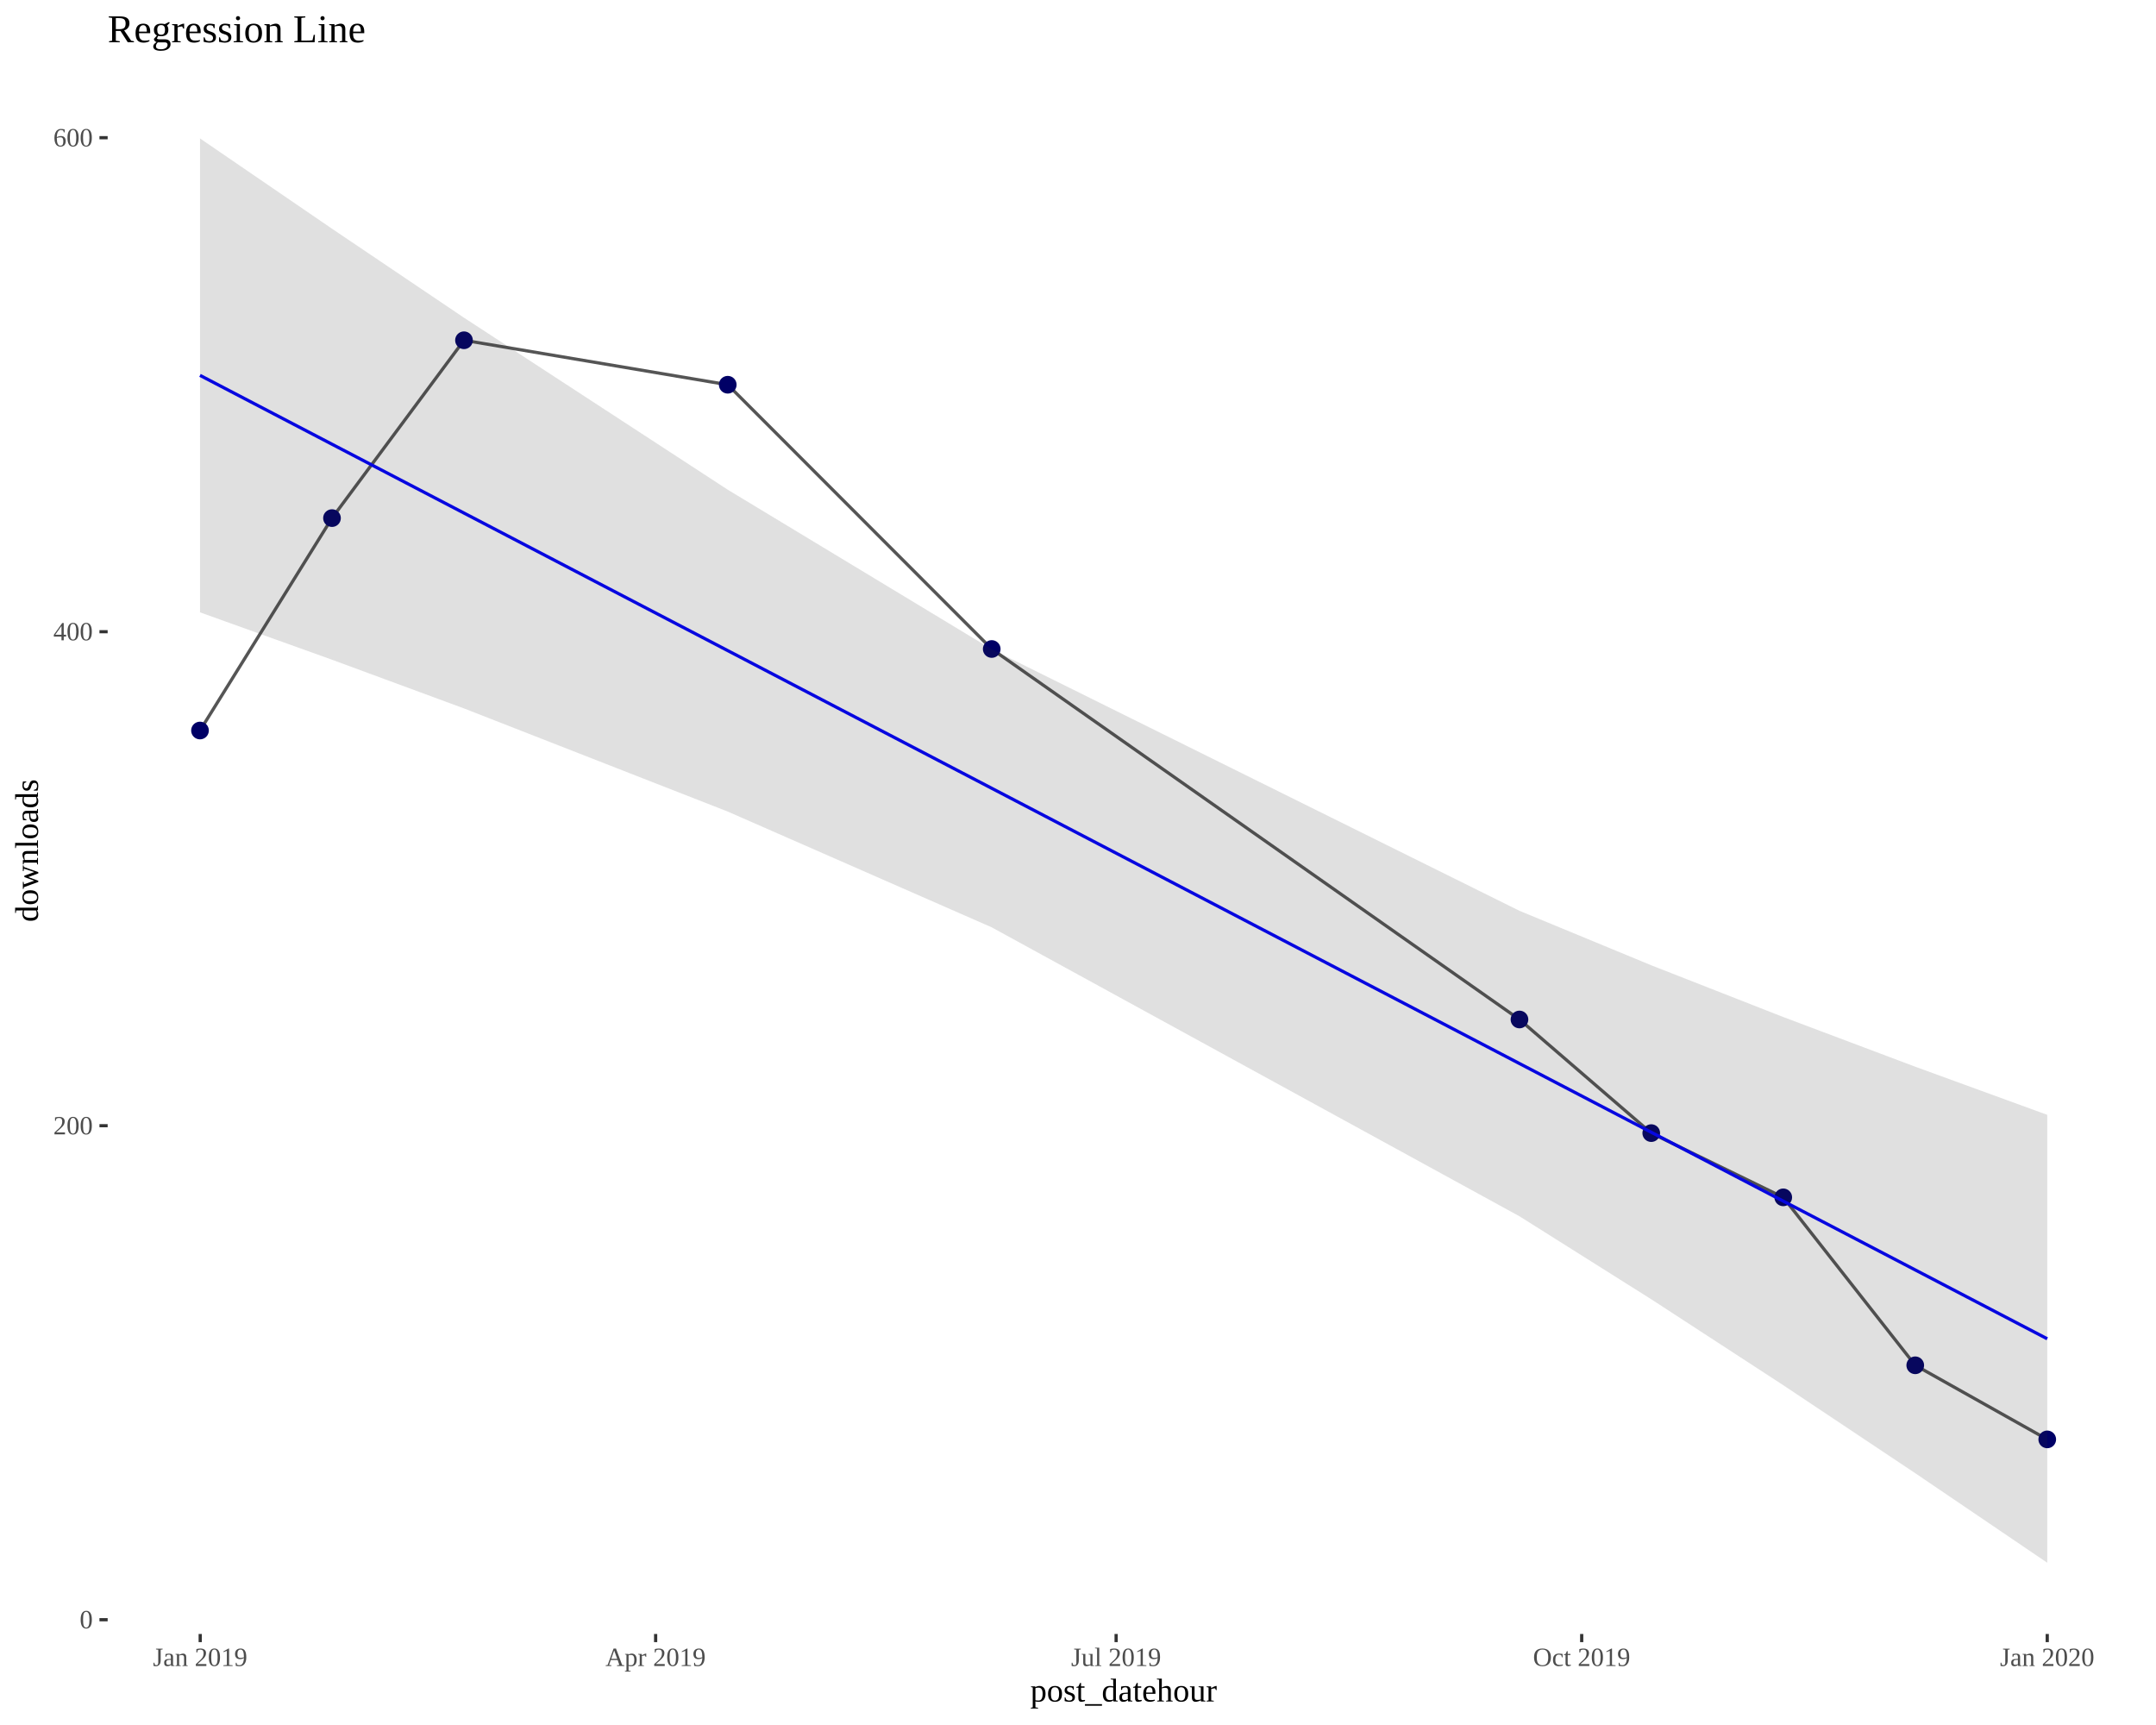
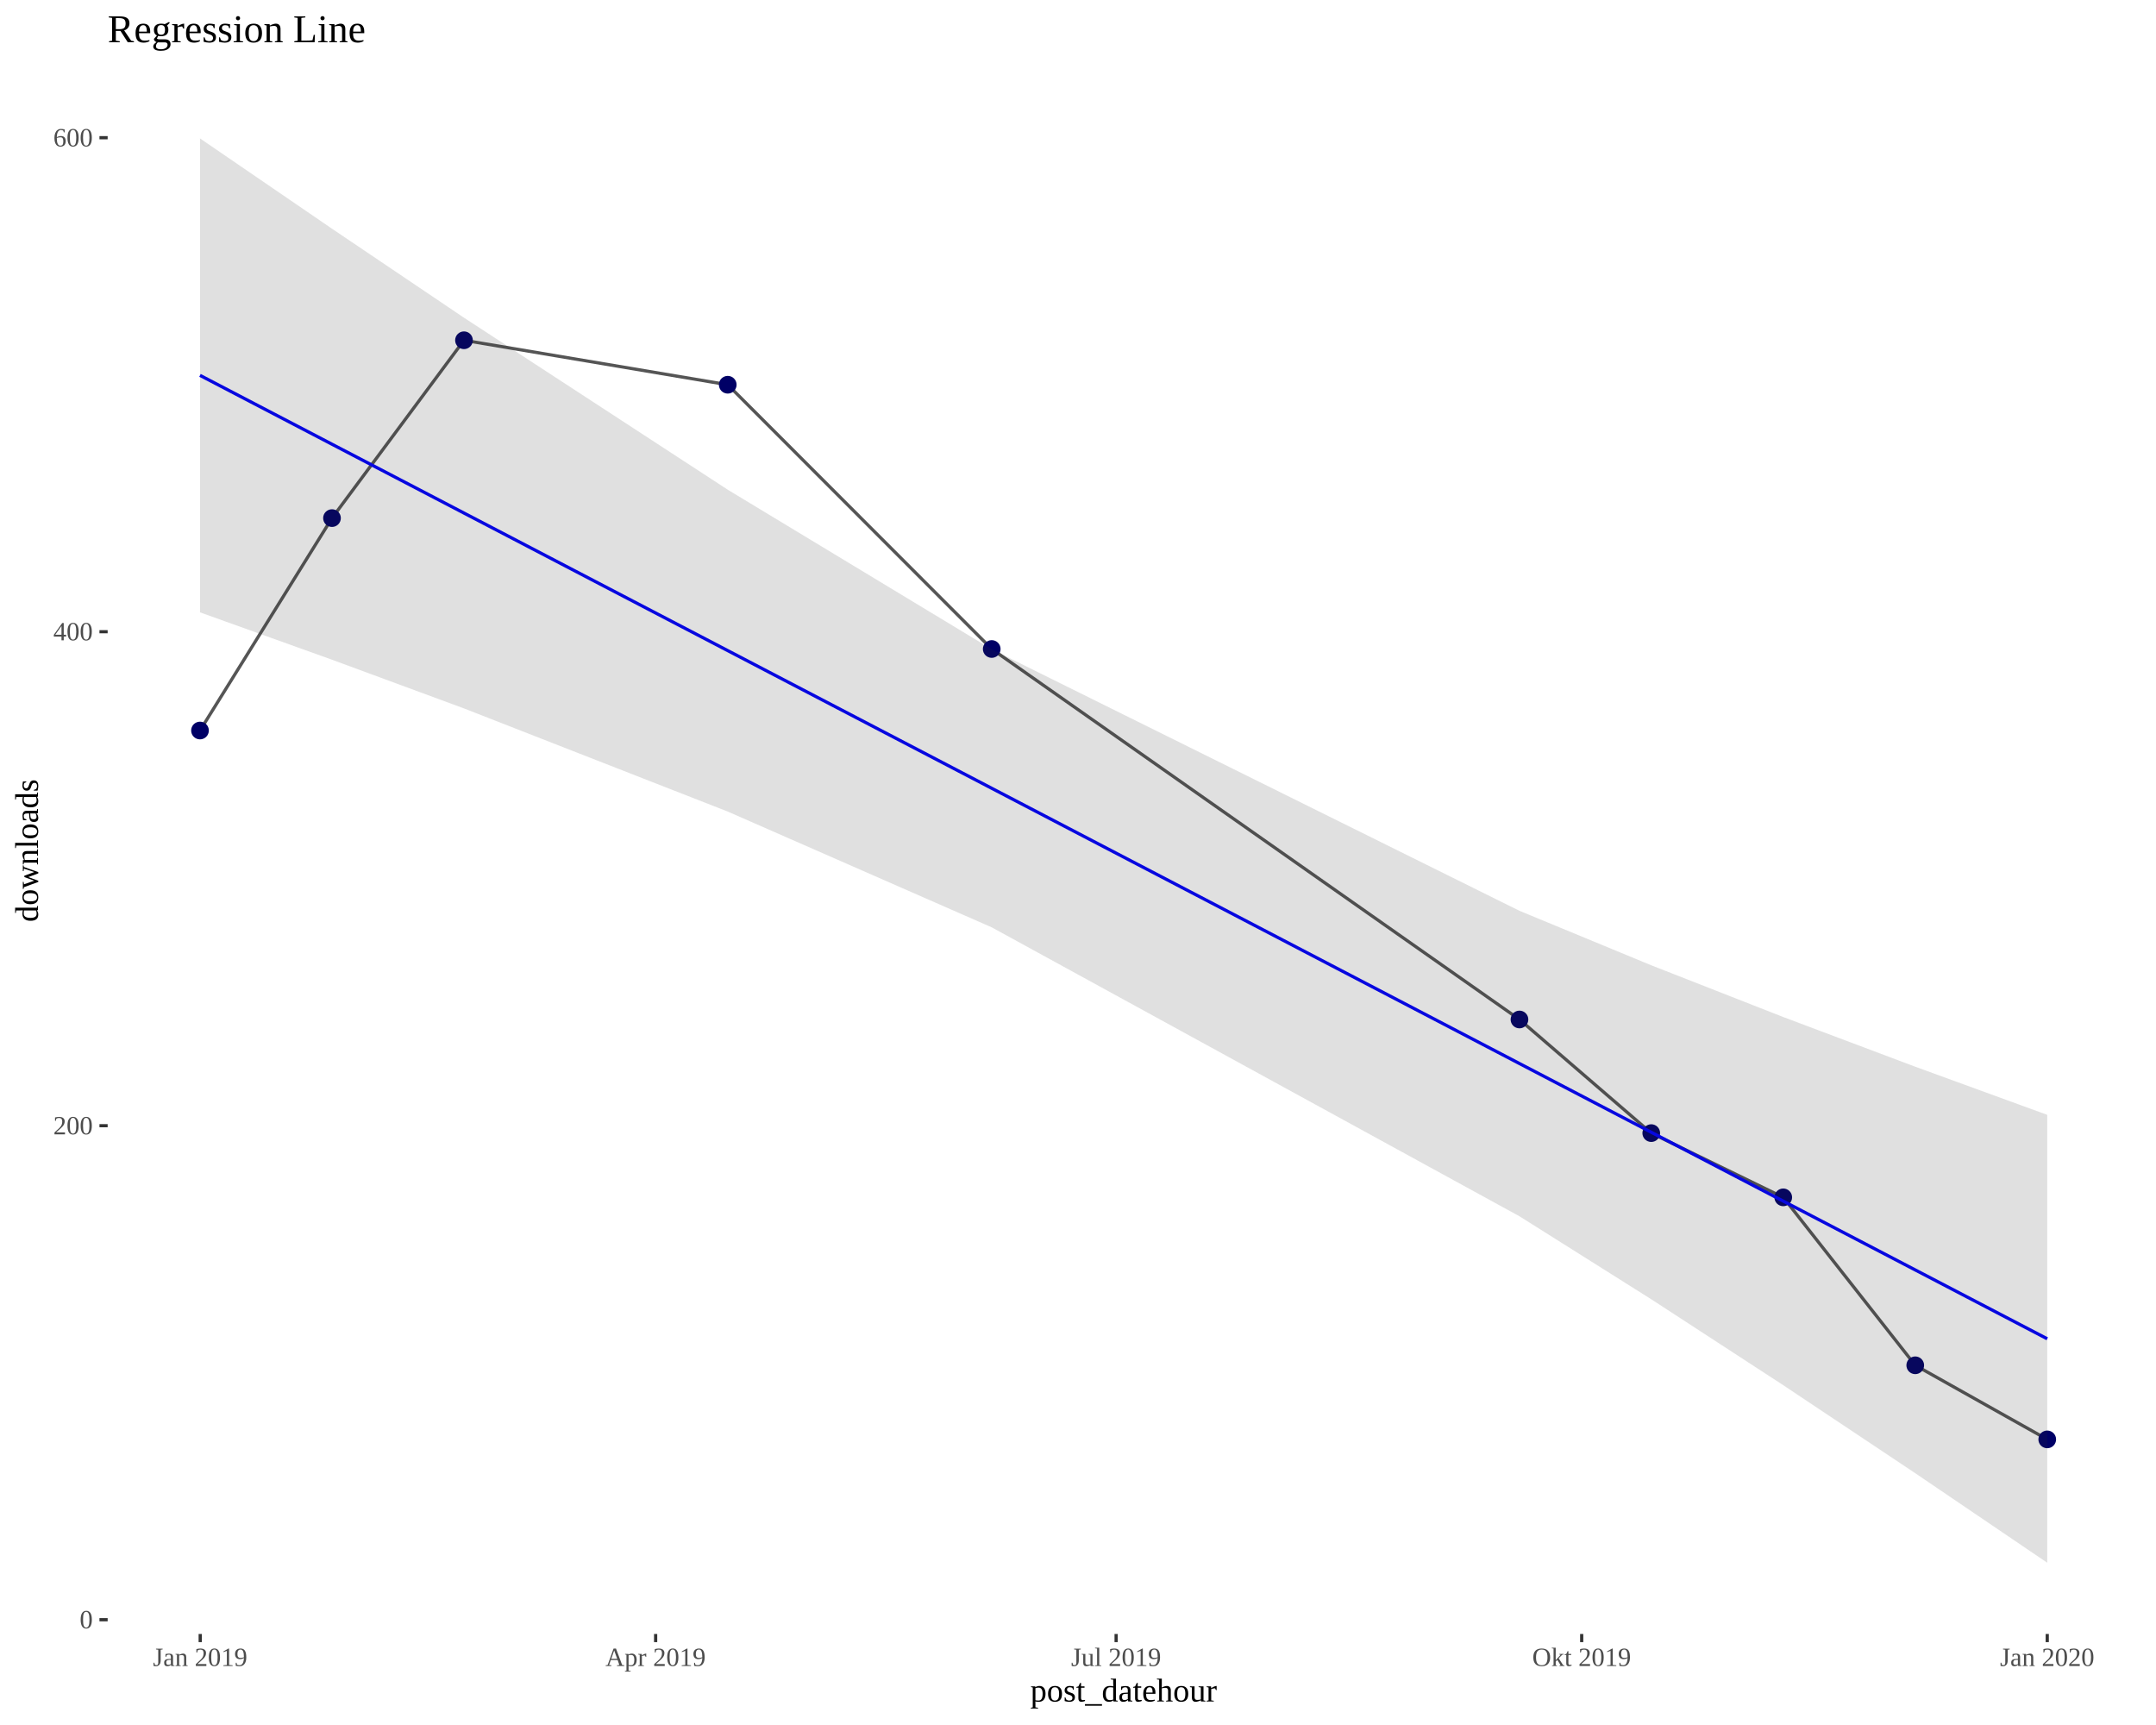
<svg xmlns="http://www.w3.org/2000/svg" viewBox="0 0 720.00 576.00">
  <defs>
    <style type="text/css">
    line, polyline, polygon, path, rect, circle {
      fill: none;
      stroke: #000000;
      stroke-linecap: round;
      stroke-linejoin: round;
      stroke-miterlimit: 10.00;
    }
  </style>
  </defs>
  <rect width="100%" height="100%" style="stroke: none; fill: #FFFFFF;" />
  <defs>
    <clipPath id="cpMzUuOTV8NzE0LjUyfDU0NS42MHwyMi40NA==">
      <rect x="35.95" y="22.44" width="678.57" height="523.16" />
    </clipPath>
  </defs>
  <polyline points="66.79,243.93 110.87,173.00 154.95,113.62 243.03,128.47 331.19,216.71 507.43,340.42 551.44,378.36 595.52,399.81 639.60,455.89 683.68,480.63 " style="stroke-width: 1.07; stroke: #555555; stroke-linecap: butt;" clip-path="url(#cpMzUuOTV8NzE0LjUyfDU0NS42MHwyMi40NA==)" />
  <circle cx="66.79" cy="243.93" r="1.95pt" style="stroke-width: 0.71; stroke: #000066; fill: #000066;" clip-path="url(#cpMzUuOTV8NzE0LjUyfDU0NS42MHwyMi40NA==)" />
  <circle cx="110.87" cy="173.00" r="1.95pt" style="stroke-width: 0.71; stroke: #000066; fill: #000066;" clip-path="url(#cpMzUuOTV8NzE0LjUyfDU0NS42MHwyMi40NA==)" />
  <circle cx="154.95" cy="113.62" r="1.95pt" style="stroke-width: 0.71; stroke: #000066; fill: #000066;" clip-path="url(#cpMzUuOTV8NzE0LjUyfDU0NS42MHwyMi40NA==)" />
  <circle cx="243.03" cy="128.47" r="1.95pt" style="stroke-width: 0.71; stroke: #000066; fill: #000066;" clip-path="url(#cpMzUuOTV8NzE0LjUyfDU0NS42MHwyMi40NA==)" />
  <circle cx="331.19" cy="216.71" r="1.95pt" style="stroke-width: 0.71; stroke: #000066; fill: #000066;" clip-path="url(#cpMzUuOTV8NzE0LjUyfDU0NS42MHwyMi40NA==)" />
  <circle cx="507.43" cy="340.42" r="1.95pt" style="stroke-width: 0.71; stroke: #000066; fill: #000066;" clip-path="url(#cpMzUuOTV8NzE0LjUyfDU0NS42MHwyMi40NA==)" />
  <circle cx="551.44" cy="378.36" r="1.95pt" style="stroke-width: 0.71; stroke: #000066; fill: #000066;" clip-path="url(#cpMzUuOTV8NzE0LjUyfDU0NS42MHwyMi40NA==)" />
  <circle cx="595.52" cy="399.81" r="1.95pt" style="stroke-width: 0.71; stroke: #000066; fill: #000066;" clip-path="url(#cpMzUuOTV8NzE0LjUyfDU0NS42MHwyMi40NA==)" />
  <circle cx="639.60" cy="455.89" r="1.95pt" style="stroke-width: 0.71; stroke: #000066; fill: #000066;" clip-path="url(#cpMzUuOTV8NzE0LjUyfDU0NS42MHwyMi40NA==)" />
  <circle cx="683.68" cy="480.63" r="1.95pt" style="stroke-width: 0.71; stroke: #000066; fill: #000066;" clip-path="url(#cpMzUuOTV8NzE0LjUyfDU0NS42MHwyMi40NA==)" />
  <polyline points="66.79,125.34 110.87,148.33 154.95,171.32 243.03,217.25 331.19,263.22 507.43,355.13 551.44,378.08 595.52,401.07 639.60,424.05 683.68,447.04 " style="stroke-width: 1.07; stroke: #0000FF; stroke-linecap: butt;" clip-path="url(#cpMzUuOTV8NzE0LjUyfDU0NS42MHwyMi40NA==)" />
  <polygon points="66.79,46.22 110.87,76.37 154.95,106.09 243.03,163.52 331.19,216.80 507.43,304.13 551.44,322.32 595.52,339.60 639.60,356.19 683.68,372.26 683.68,521.82 639.60,491.92 595.52,462.53 551.44,433.84 507.43,406.13 331.19,309.65 243.03,270.99 154.95,236.55 110.87,220.29 66.79,204.47 " style="stroke-width: 1.07; stroke: none; fill: #333333; fill-opacity: 0.15;" clip-path="url(#cpMzUuOTV8NzE0LjUyfDU0NS42MHwyMi40NA==)" />
  <defs>
    <clipPath id="cpMC4wMHw3MjAuMDB8NTc2LjAwfDAuMDA=">
      <rect x="0.00" y="0.00" width="720.00" height="576.00" />
    </clipPath>
  </defs>
  <g clip-path="url(#cpMC4wMHw3MjAuMDB8NTc2LjAwfDAuMDA=)">
    <text x="26.61" y="543.72" style="font-size: 8.80px; fill: #4D4D4D; font-family: Liberation Serif;" textLength="4.41px" lengthAdjust="spacingAndGlyphs">0</text>
  </g>
  <g clip-path="url(#cpMC4wMHw3MjAuMDB8NTc2LjAwfDAuMDA=)">
    <text x="17.80" y="378.77" style="font-size: 8.80px; fill: #4D4D4D; font-family: Liberation Serif;" textLength="13.22px" lengthAdjust="spacingAndGlyphs">200</text>
  </g>
  <g clip-path="url(#cpMC4wMHw3MjAuMDB8NTc2LjAwfDAuMDA=)">
    <text x="17.80" y="213.82" style="font-size: 8.80px; fill: #4D4D4D; font-family: Liberation Serif;" textLength="13.22px" lengthAdjust="spacingAndGlyphs">400</text>
  </g>
  <g clip-path="url(#cpMC4wMHw3MjAuMDB8NTc2LjAwfDAuMDA=)">
    <text x="17.80" y="48.88" style="font-size: 8.80px; fill: #4D4D4D; font-family: Liberation Serif;" textLength="13.22px" lengthAdjust="spacingAndGlyphs">600</text>
  </g>
  <polyline points="33.21,540.84 35.95,540.84 " style="stroke-width: 1.07; stroke: #333333; stroke-linecap: butt;" clip-path="url(#cpMC4wMHw3MjAuMDB8NTc2LjAwfDAuMDA=)" />
  <polyline points="33.21,375.89 35.95,375.89 " style="stroke-width: 1.07; stroke: #333333; stroke-linecap: butt;" clip-path="url(#cpMC4wMHw3MjAuMDB8NTc2LjAwfDAuMDA=)" />
  <polyline points="33.21,210.94 35.95,210.94 " style="stroke-width: 1.07; stroke: #333333; stroke-linecap: butt;" clip-path="url(#cpMC4wMHw3MjAuMDB8NTc2LjAwfDAuMDA=)" />
  <polyline points="33.21,45.99 35.95,45.99 " style="stroke-width: 1.07; stroke: #333333; stroke-linecap: butt;" clip-path="url(#cpMC4wMHw3MjAuMDB8NTc2LjAwfDAuMDA=)" />
  <polyline points="66.86,548.34 66.86,545.60 " style="stroke-width: 1.07; stroke: #333333; stroke-linecap: butt;" clip-path="url(#cpMC4wMHw3MjAuMDB8NTc2LjAwfDAuMDA=)" />
  <polyline points="218.95,548.34 218.95,545.60 " style="stroke-width: 1.07; stroke: #333333; stroke-linecap: butt;" clip-path="url(#cpMC4wMHw3MjAuMDB8NTc2LjAwfDAuMDA=)" />
  <polyline points="372.73,548.34 372.73,545.60 " style="stroke-width: 1.07; stroke: #333333; stroke-linecap: butt;" clip-path="url(#cpMC4wMHw3MjAuMDB8NTc2LjAwfDAuMDA=)" />
  <polyline points="528.21,548.34 528.21,545.60 " style="stroke-width: 1.07; stroke: #333333; stroke-linecap: butt;" clip-path="url(#cpMC4wMHw3MjAuMDB8NTc2LjAwfDAuMDA=)" />
  <polyline points="683.68,548.34 683.68,545.60 " style="stroke-width: 1.07; stroke: #333333; stroke-linecap: butt;" clip-path="url(#cpMC4wMHw3MjAuMDB8NTc2LjAwfDAuMDA=)" />
  <g clip-path="url(#cpMC4wMHw3MjAuMDB8NTc2LjAwfDAuMDA=)">
    <text x="51.08" y="556.30" style="font-size: 8.80px; fill: #4D4D4D; font-family: Liberation Serif;" textLength="31.56px" lengthAdjust="spacingAndGlyphs">Jan 2019</text>
  </g>
  <g clip-path="url(#cpMC4wMHw3MjAuMDB8NTc2LjAwfDAuMDA=)">
    <text x="202.20" y="556.30" style="font-size: 8.80px; fill: #4D4D4D; font-family: Liberation Serif;" textLength="33.52px" lengthAdjust="spacingAndGlyphs">Apr 2019</text>
  </g>
  <g clip-path="url(#cpMC4wMHw3MjAuMDB8NTc2LjAwfDAuMDA=)">
    <text x="357.69" y="556.30" style="font-size: 8.80px; fill: #4D4D4D; font-family: Liberation Serif;" textLength="30.09px" lengthAdjust="spacingAndGlyphs">Jul 2019</text>
  </g>
  <g clip-path="url(#cpMC4wMHw3MjAuMDB8NTc2LjAwfDAuMDA=)">
-     <text x="511.94" y="556.30" style="font-size: 8.80px; fill: #4D4D4D; font-family: Liberation Serif;" textLength="32.53px" lengthAdjust="spacingAndGlyphs">Oct 2019</text>
+     <text x="511.69" y="556.30" style="font-size: 8.80px; fill: #4D4D4D; font-family: Liberation Serif;" textLength="33.03px" lengthAdjust="spacingAndGlyphs">Okt 2019</text>
  </g>
  <g clip-path="url(#cpMC4wMHw3MjAuMDB8NTc2LjAwfDAuMDA=)">
    <text x="667.90" y="556.30" style="font-size: 8.80px; fill: #4D4D4D; font-family: Liberation Serif;" textLength="31.56px" lengthAdjust="spacingAndGlyphs">Jan 2020</text>
  </g>
  <g clip-path="url(#cpMC4wMHw3MjAuMDB8NTc2LjAwfDAuMDA=)">
    <text x="344.08" y="568.15" style="font-size: 11.00px; font-family: Liberation Serif;" textLength="62.31px" lengthAdjust="spacingAndGlyphs">post_datehour</text>
  </g>
  <g clip-path="url(#cpMC4wMHw3MjAuMDB8NTc2LjAwfDAuMDA=)">
    <text transform="translate(12.68,307.85) rotate(-90)" style="font-size: 11.00px; font-family: Liberation Serif;" textLength="47.66px" lengthAdjust="spacingAndGlyphs">downloads</text>
  </g>
  <g clip-path="url(#cpMC4wMHw3MjAuMDB8NTc2LjAwfDAuMDA=)">
    <text x="35.95" y="14.12" style="font-size: 13.20px; font-family: Liberation Serif;" textLength="86.06px" lengthAdjust="spacingAndGlyphs">Regression Line</text>
  </g>
</svg>
